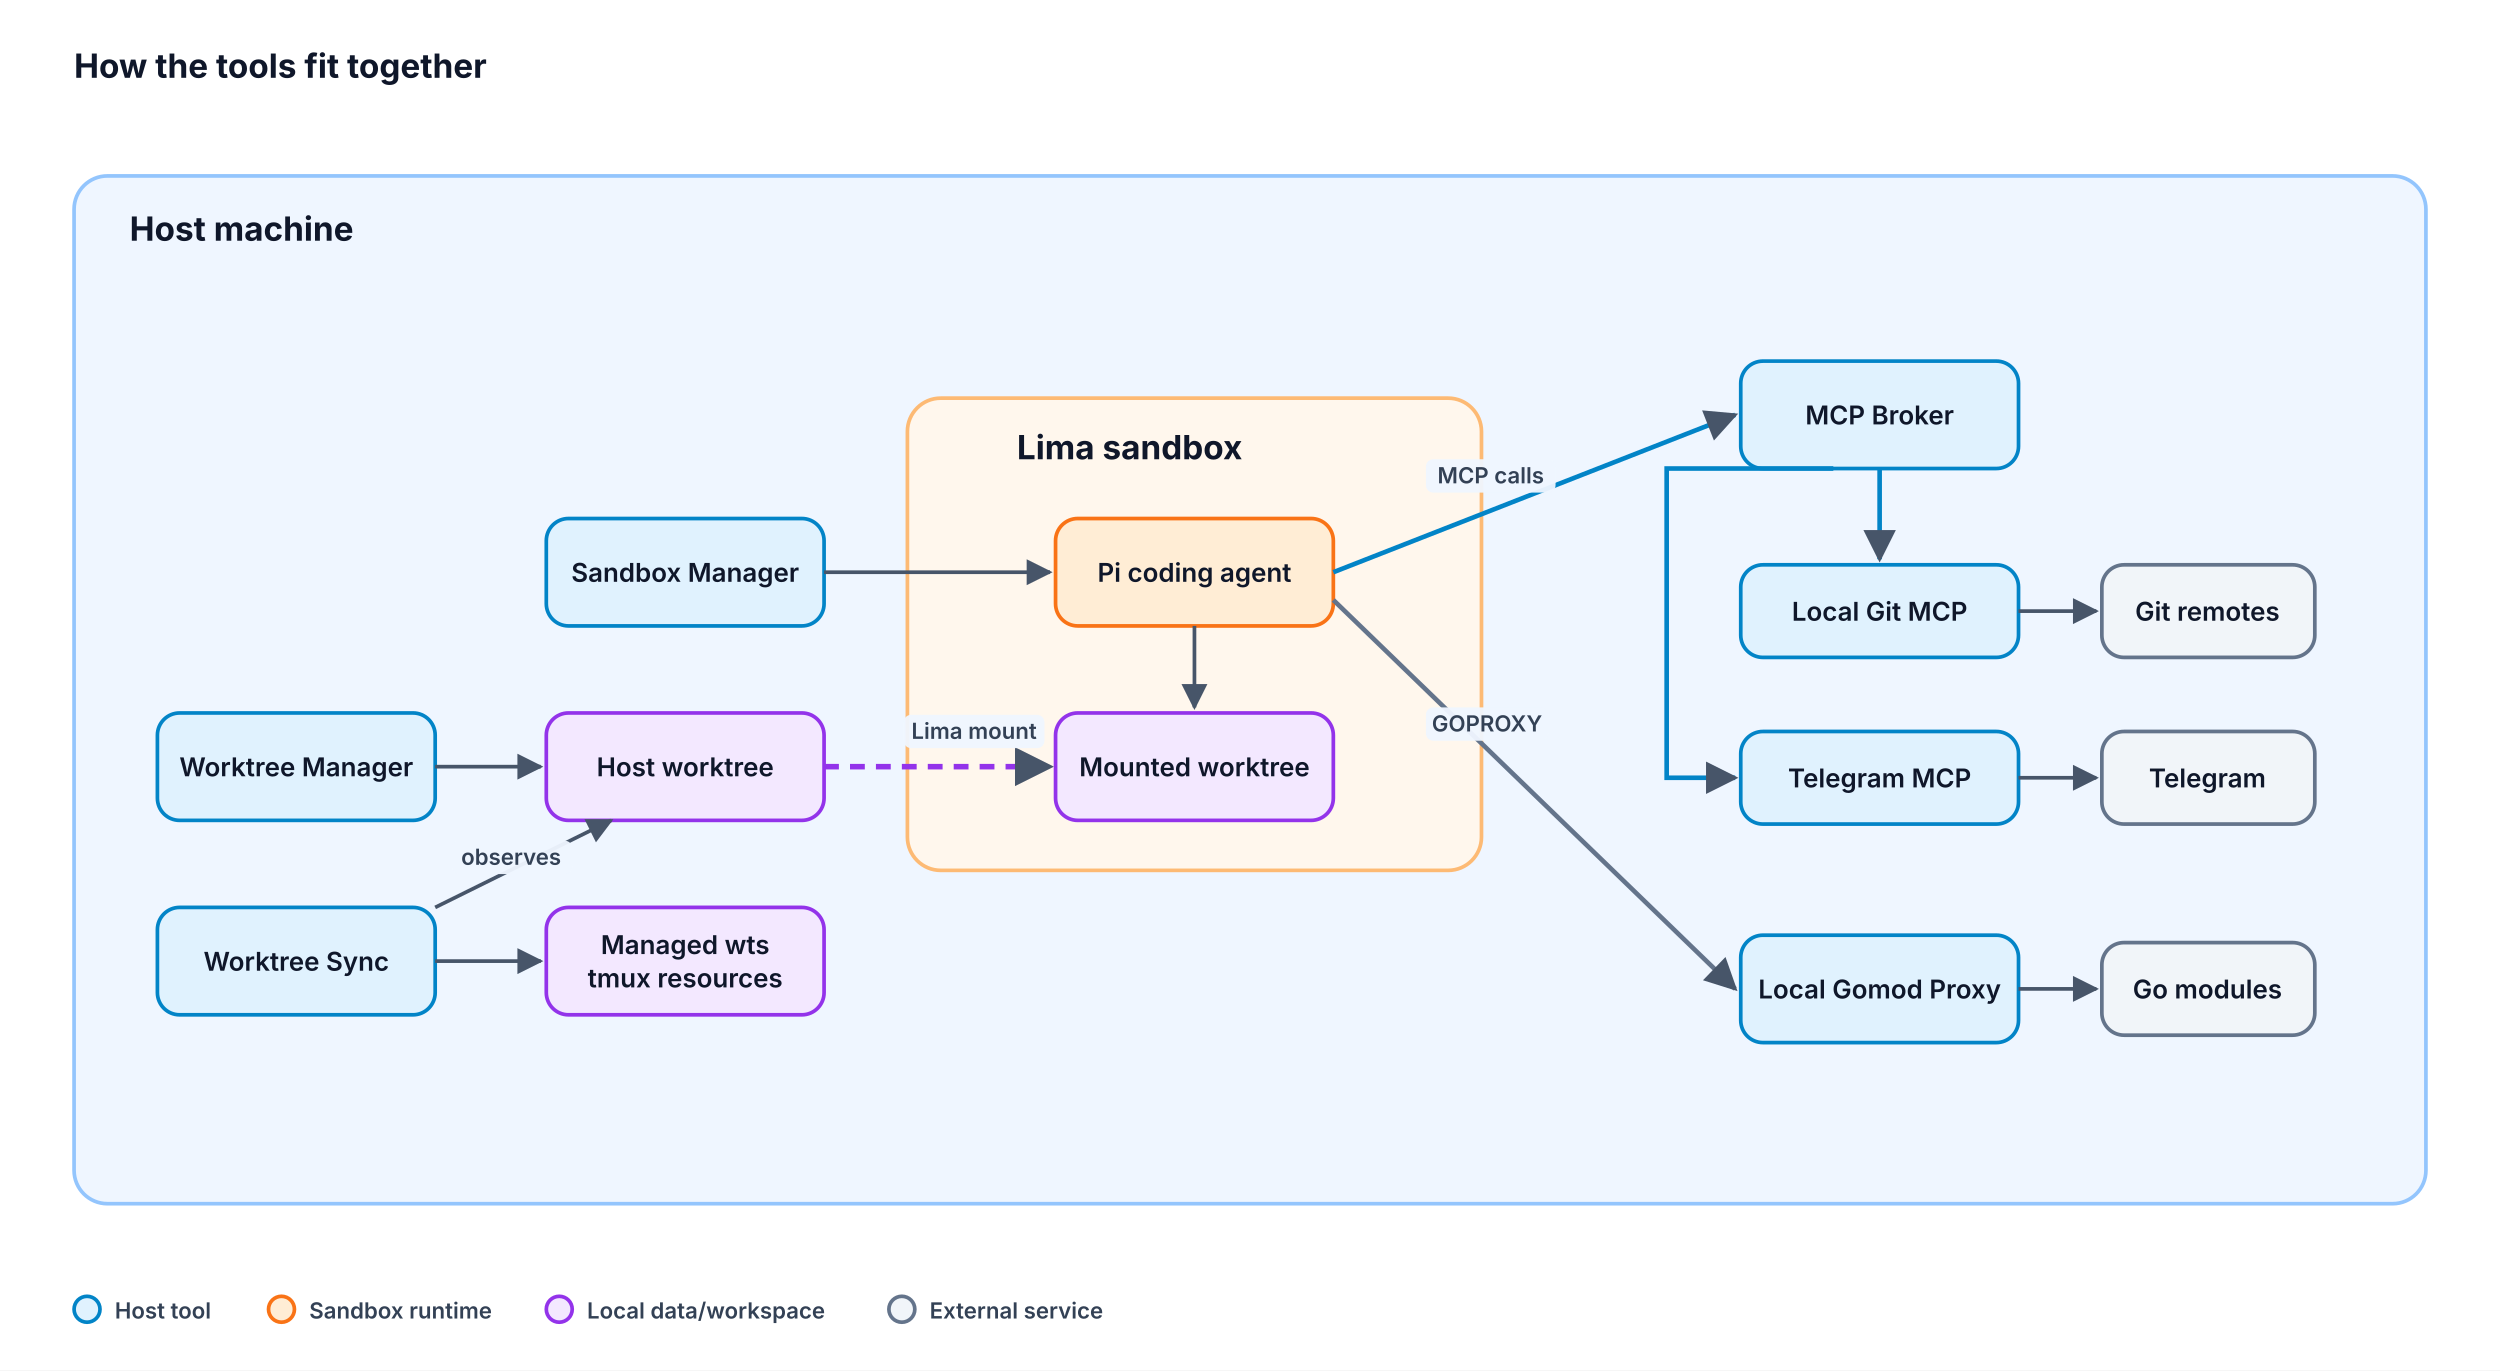
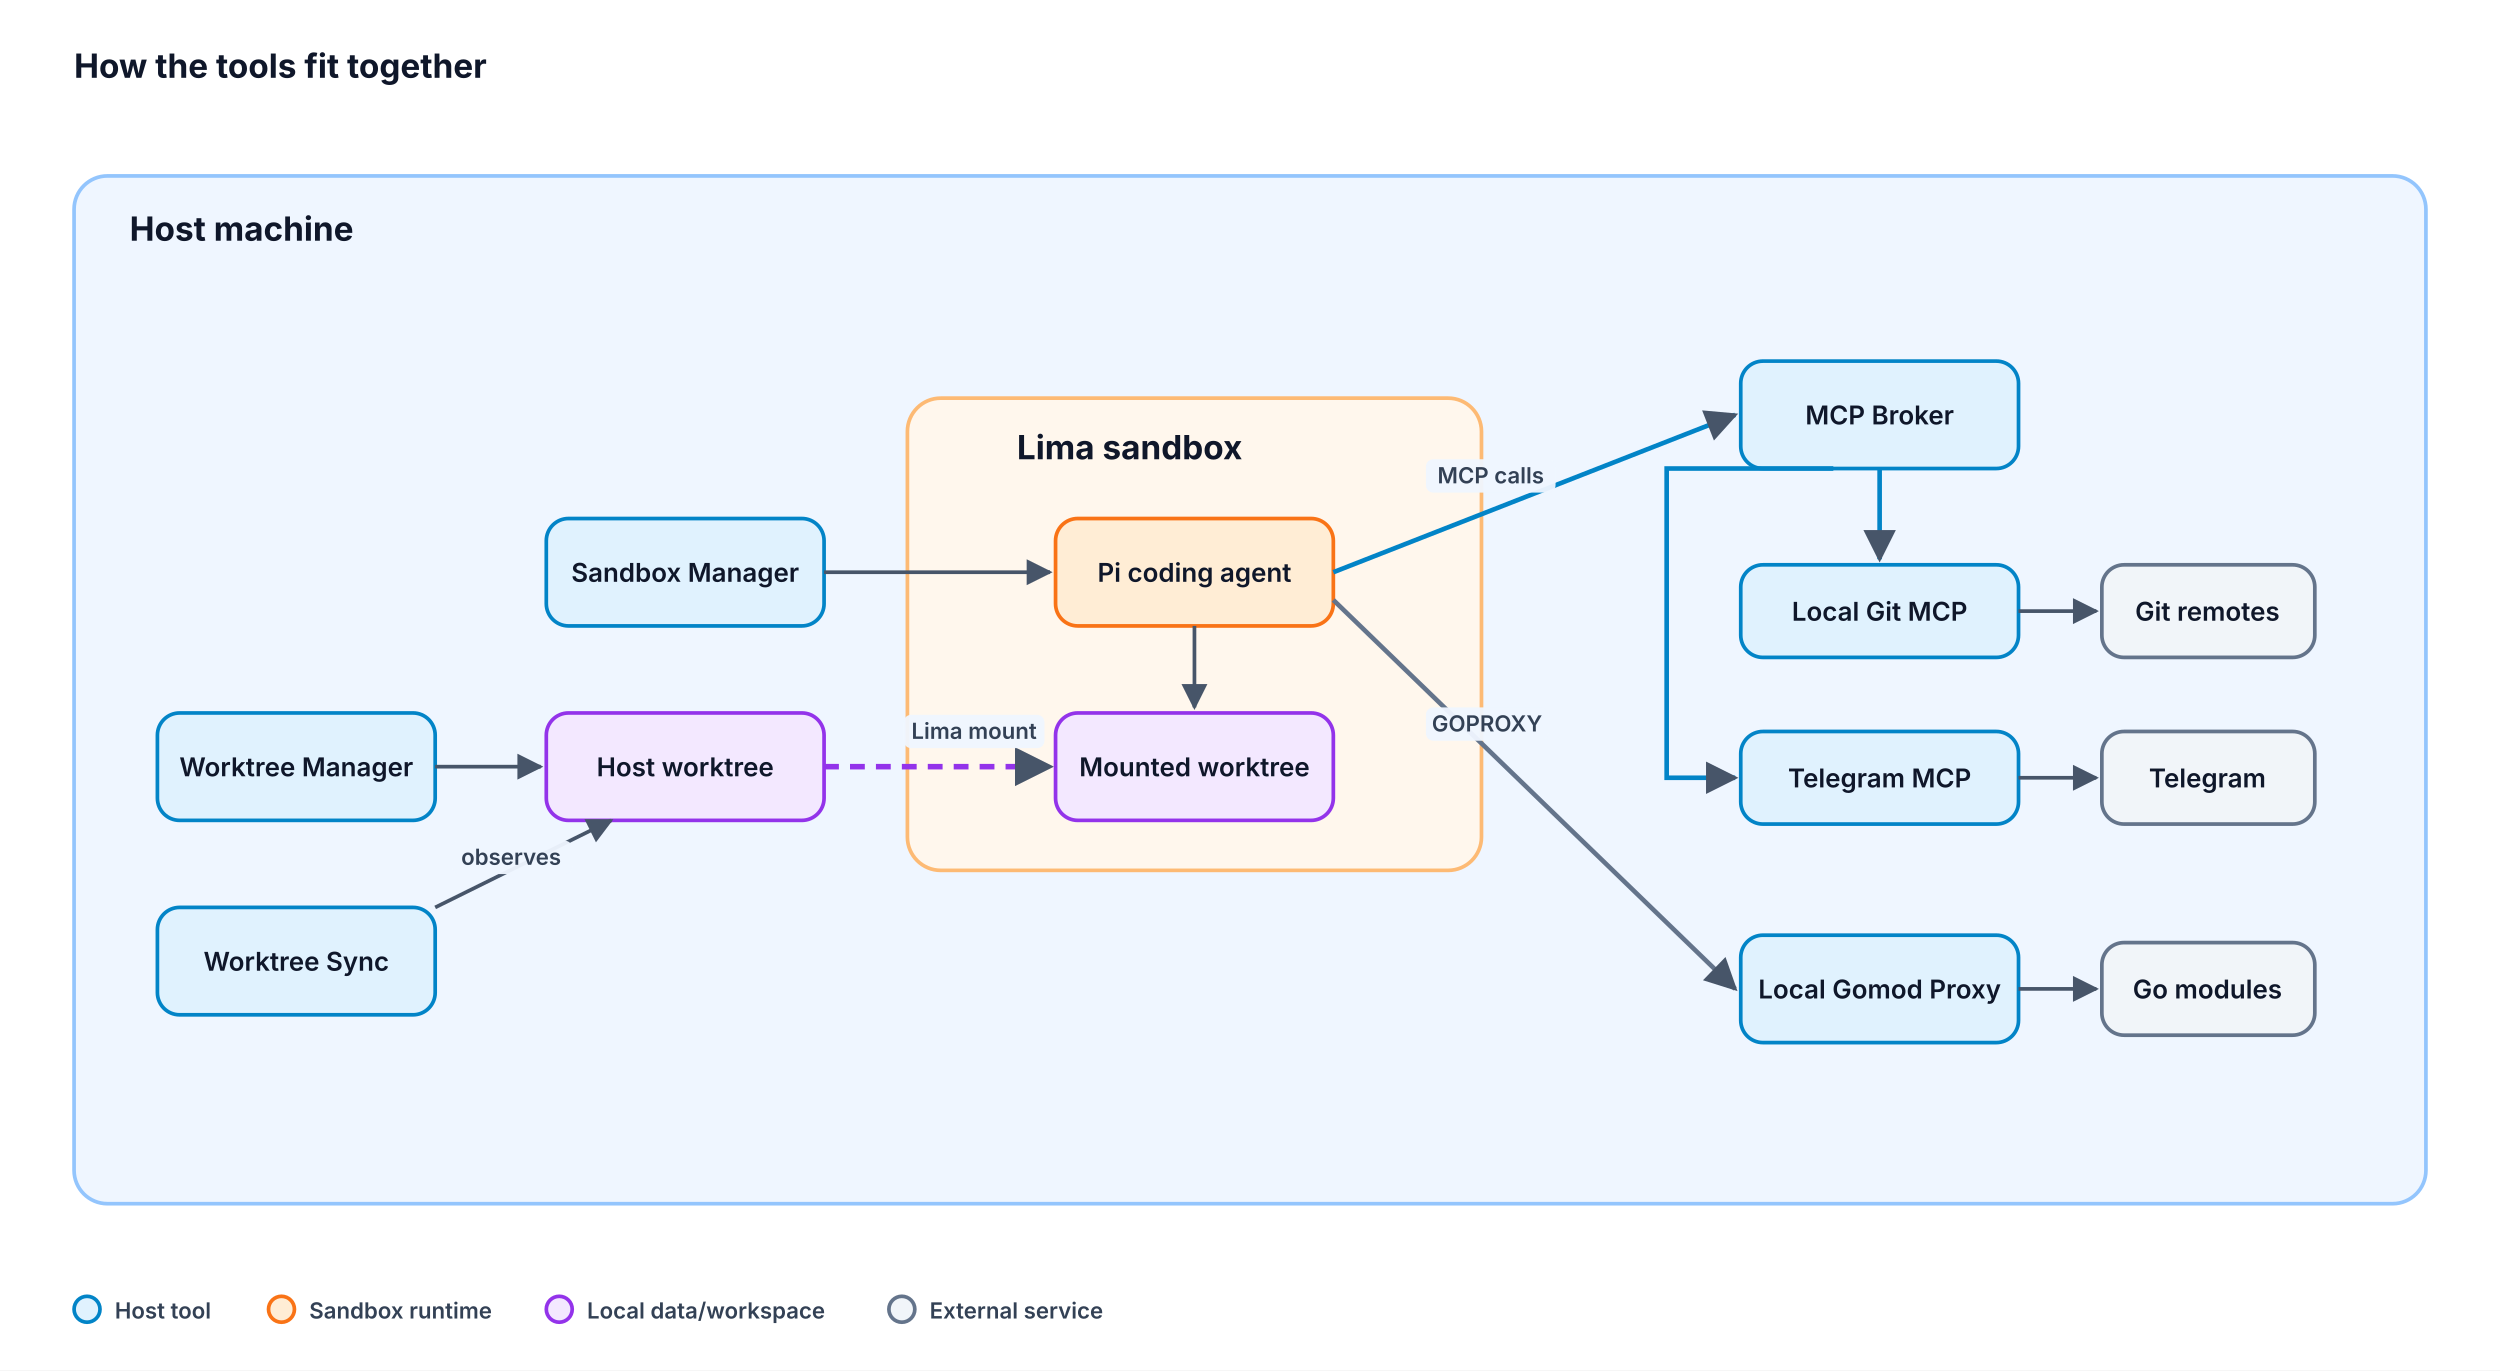
<svg xmlns="http://www.w3.org/2000/svg" width="1350" height="740" viewBox="0 0 1350 740" role="img" aria-labelledby="title desc">
  <defs>
    <marker id="arrow" viewBox="0 0 10 10" refX="9" refY="5" markerWidth="7" markerHeight="7" orient="auto-start-reverse">
      <path d="M 0 0 L 10 5 L 0 10 z" fill="#475569" />
    </marker>
    <style>
      .canvas { fill: #ffffff; }
      .group { stroke-width: 2; rx: 18; }
      .host { fill: #eff6ff; stroke: #93c5fd; }
      .sandbox { fill: #fff7ed; stroke: #fdba74; }
      .node { stroke-width: 2; rx: 12; }
      .host-node { fill: #e0f2fe; stroke: #0284c7; }
      .sandbox-node { fill: #ffedd5; stroke: #f97316; }
      .workspace-node { fill: #f3e8ff; stroke: #9333ea; }
      .external-node { fill: #f1f5f9; stroke: #64748b; }
      .title { font: 700 18px system-ui, -apple-system, BlinkMacSystemFont, "Segoe UI", sans-serif; fill: #0f172a; }
      .label { font: 600 14px system-ui, -apple-system, BlinkMacSystemFont, "Segoe UI", sans-serif; fill: #0f172a; text-anchor: middle; dominant-baseline: middle; }
      .small { font: 500 12px system-ui, -apple-system, BlinkMacSystemFont, "Segoe UI", sans-serif; fill: #475569; text-anchor: middle; dominant-baseline: middle; }
      .edge { fill: none; stroke: #475569; stroke-width: 2; marker-end: url(#arrow); }
      .mcp { fill: none; stroke: #0284c7; stroke-width: 2.5; marker-end: url(#arrow); }
      .proxy { fill: none; stroke: #64748b; stroke-width: 2.5; marker-end: url(#arrow); }
      .mount { fill: none; stroke: #9333ea; stroke-width: 3; stroke-dasharray: 8 6; marker-end: url(#arrow); }
      .edge-label { font: 600 12px system-ui, -apple-system, BlinkMacSystemFont, "Segoe UI", sans-serif; fill: #334155; text-anchor: middle; }
      .label-bg { fill: #eff6ff; opacity: 0.95; rx: 4; }
      .legend-text { font: 600 12px system-ui, -apple-system, BlinkMacSystemFont, "Segoe UI", sans-serif; fill: #334155; }
    </style>
  </defs>
  <rect class="canvas" width="1350" height="740" />
  <text class="title" x="40" y="42">How the tools fit together</text>
  <rect class="group host" x="40" y="95" width="1270" height="555" />
  <text class="title" x="70" y="130">Host machine</text>
  <g transform="translate(0 -80)">
    <rect class="group sandbox" x="490" y="295" width="310" height="255" />
    <text class="title" x="610" y="328" text-anchor="middle">Lima sandbox</text>
    <rect class="node host-node" x="85" y="465" width="150" height="58" />
    <text class="label" x="160" y="494">Worktree Manager</text>
    <rect class="node host-node" x="85" y="570" width="150" height="58" />
    <text class="label" x="160" y="599">Worktree Sync</text>
-     <rect class="node workspace-node" x="295" y="570" width="150" height="58" />
-     <text class="label" x="370" y="590">Managed wts</text>
-     <text class="label" x="370" y="608">tmux resources</text>
    <rect class="node host-node" x="295" y="360" width="150" height="58" />
    <text class="label" x="370" y="389">Sandbox Manager</text>
    <rect class="node workspace-node" x="295" y="465" width="150" height="58" />
    <text class="label" x="370" y="494">Host worktree</text>
    <rect class="node sandbox-node" x="570" y="360" width="150" height="58" />
    <text class="label" x="645" y="389">Pi coding agent</text>
    <rect class="node workspace-node" x="570" y="465" width="150" height="58" />
    <text class="label" x="645" y="494">Mounted worktree</text>
    <rect class="node host-node" x="940" y="275" width="150" height="58" />
    <text class="label" x="1015" y="304">MCP Broker</text>
    <rect class="node host-node" x="940" y="385" width="150" height="50" />
    <text class="label" x="1015" y="410">Local Git MCP</text>
    <rect class="node host-node" x="940" y="475" width="150" height="50" />
    <text class="label" x="1015" y="500">Telegram MCP</text>
    <rect class="node host-node" x="940" y="585" width="150" height="58" />
    <text class="label" x="1015" y="614">Local Gomod Proxy</text>
    <rect class="node external-node" x="1135" y="385" width="115" height="50" />
    <text class="label" x="1192" y="410">Git remotes</text>
    <rect class="node external-node" x="1135" y="475" width="115" height="50" />
    <text class="label" x="1192" y="500">Telegram</text>
    <rect class="node external-node" x="1135" y="589" width="115" height="50" />
    <text class="label" x="1192" y="614">Go modules</text>
    <path class="edge" d="M235 494 L292 494" />
    <path class="edge" d="M235 570 L330 523" />
    <rect class="label-bg" x="244" y="534" width="65" height="18" />
    <text class="edge-label" x="276" y="547">observes</text>
-     <path class="edge" d="M235 599 L292 599" />
    <path class="edge" d="M445 389 L567 389" />
    <path class="mount" d="M445 494 L567 494" />
    <rect class="label-bg" x="488" y="466" width="76" height="18" />
    <text class="edge-label" x="526" y="479">Lima mount</text>
    <path class="edge" d="M645 418 L645 462" />
    <path class="mcp" d="M720 389 L937 304" />
    <rect class="label-bg" x="770" y="328" width="70" height="18" />
    <text class="edge-label" x="805" y="341">MCP calls</text>
    <path class="mcp" d="M1015 333 L1015 382" />
    <path class="mcp" d="M990 333 L900 333 L900 500 L937 500" />
    <path class="proxy" d="M720 404 L937 614" />
    <rect class="label-bg" x="770" y="462" width="66" height="18" />
    <text class="edge-label" x="803" y="475">GOPROXY</text>
    <path class="edge" d="M1090 410 L1132 410" />
    <path class="edge" d="M1090 500 L1132 500" />
    <path class="edge" d="M1090 614 L1132 614" />
  </g>
  <rect class="node host-node" x="40" y="700" width="14" height="14" />
  <text class="legend-text" x="62" y="712">Host tool</text>
  <rect class="node sandbox-node" x="145" y="700" width="14" height="14" />
  <text class="legend-text" x="167" y="712">Sandbox runtime</text>
  <rect class="node workspace-node" x="295" y="700" width="14" height="14" />
  <text class="legend-text" x="317" y="712">Local data/workspace</text>
  <rect class="node external-node" x="480" y="700" width="14" height="14" />
  <text class="legend-text" x="502" y="712">External service</text>
</svg>
